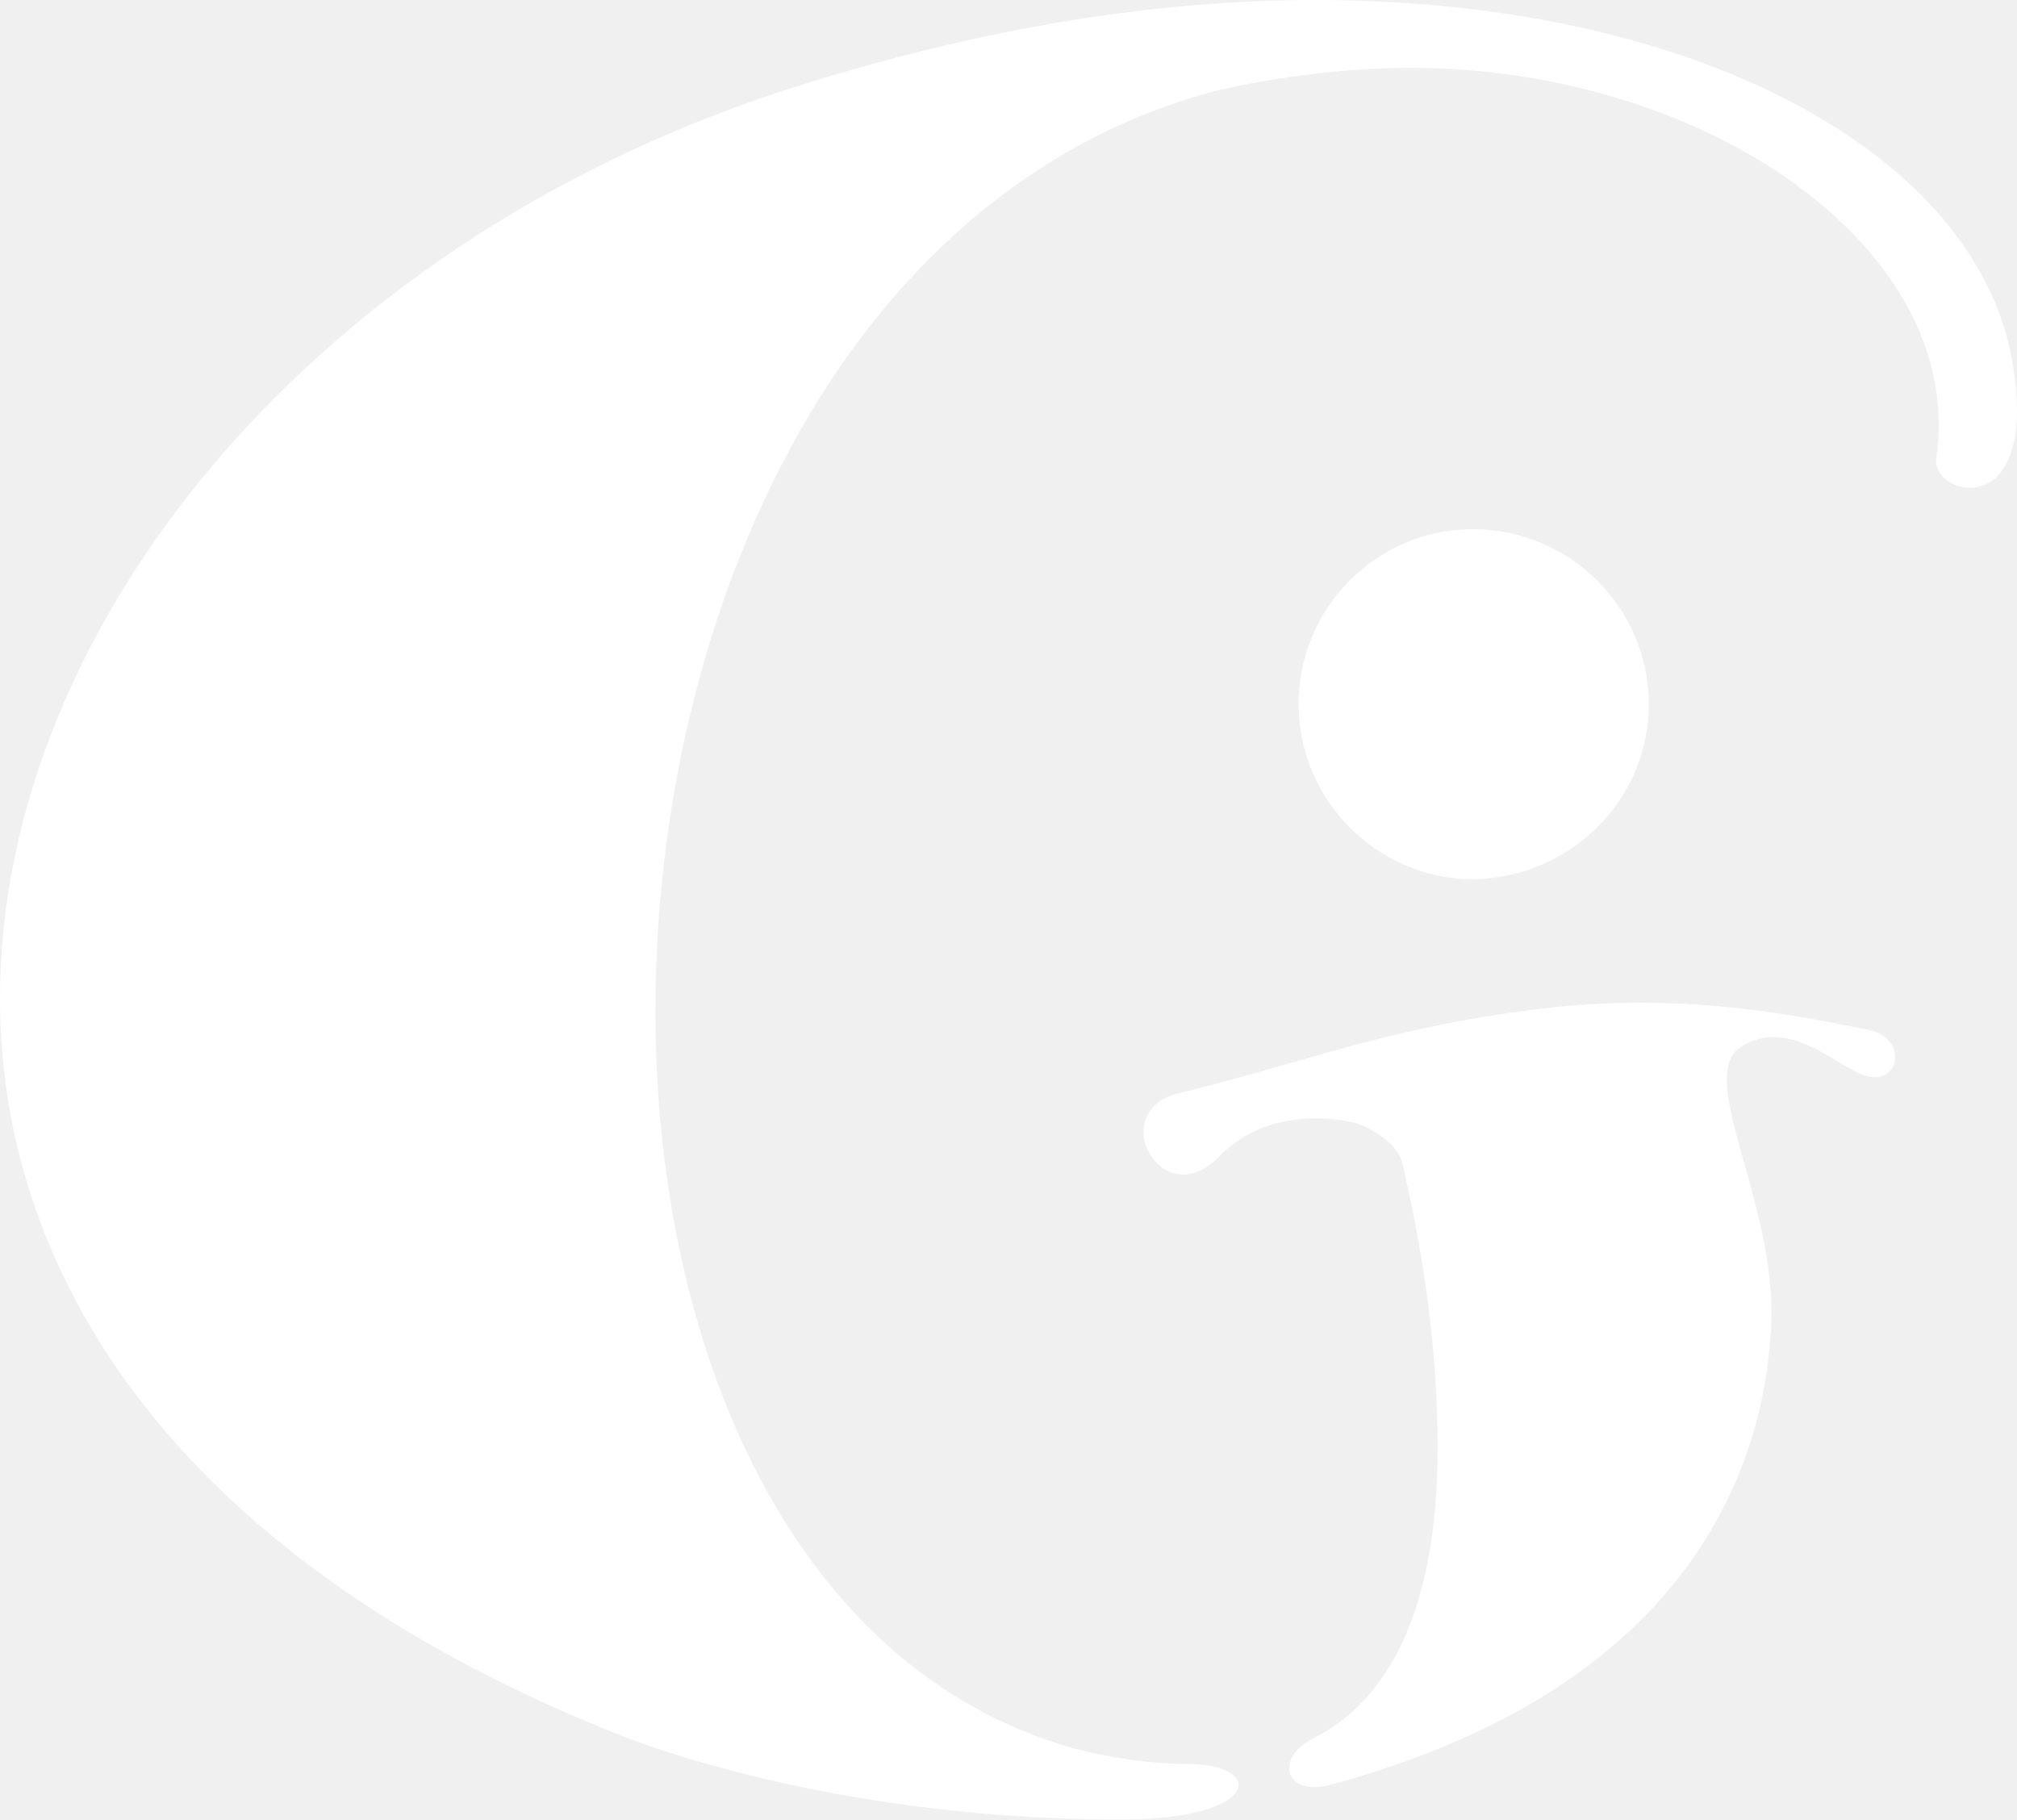
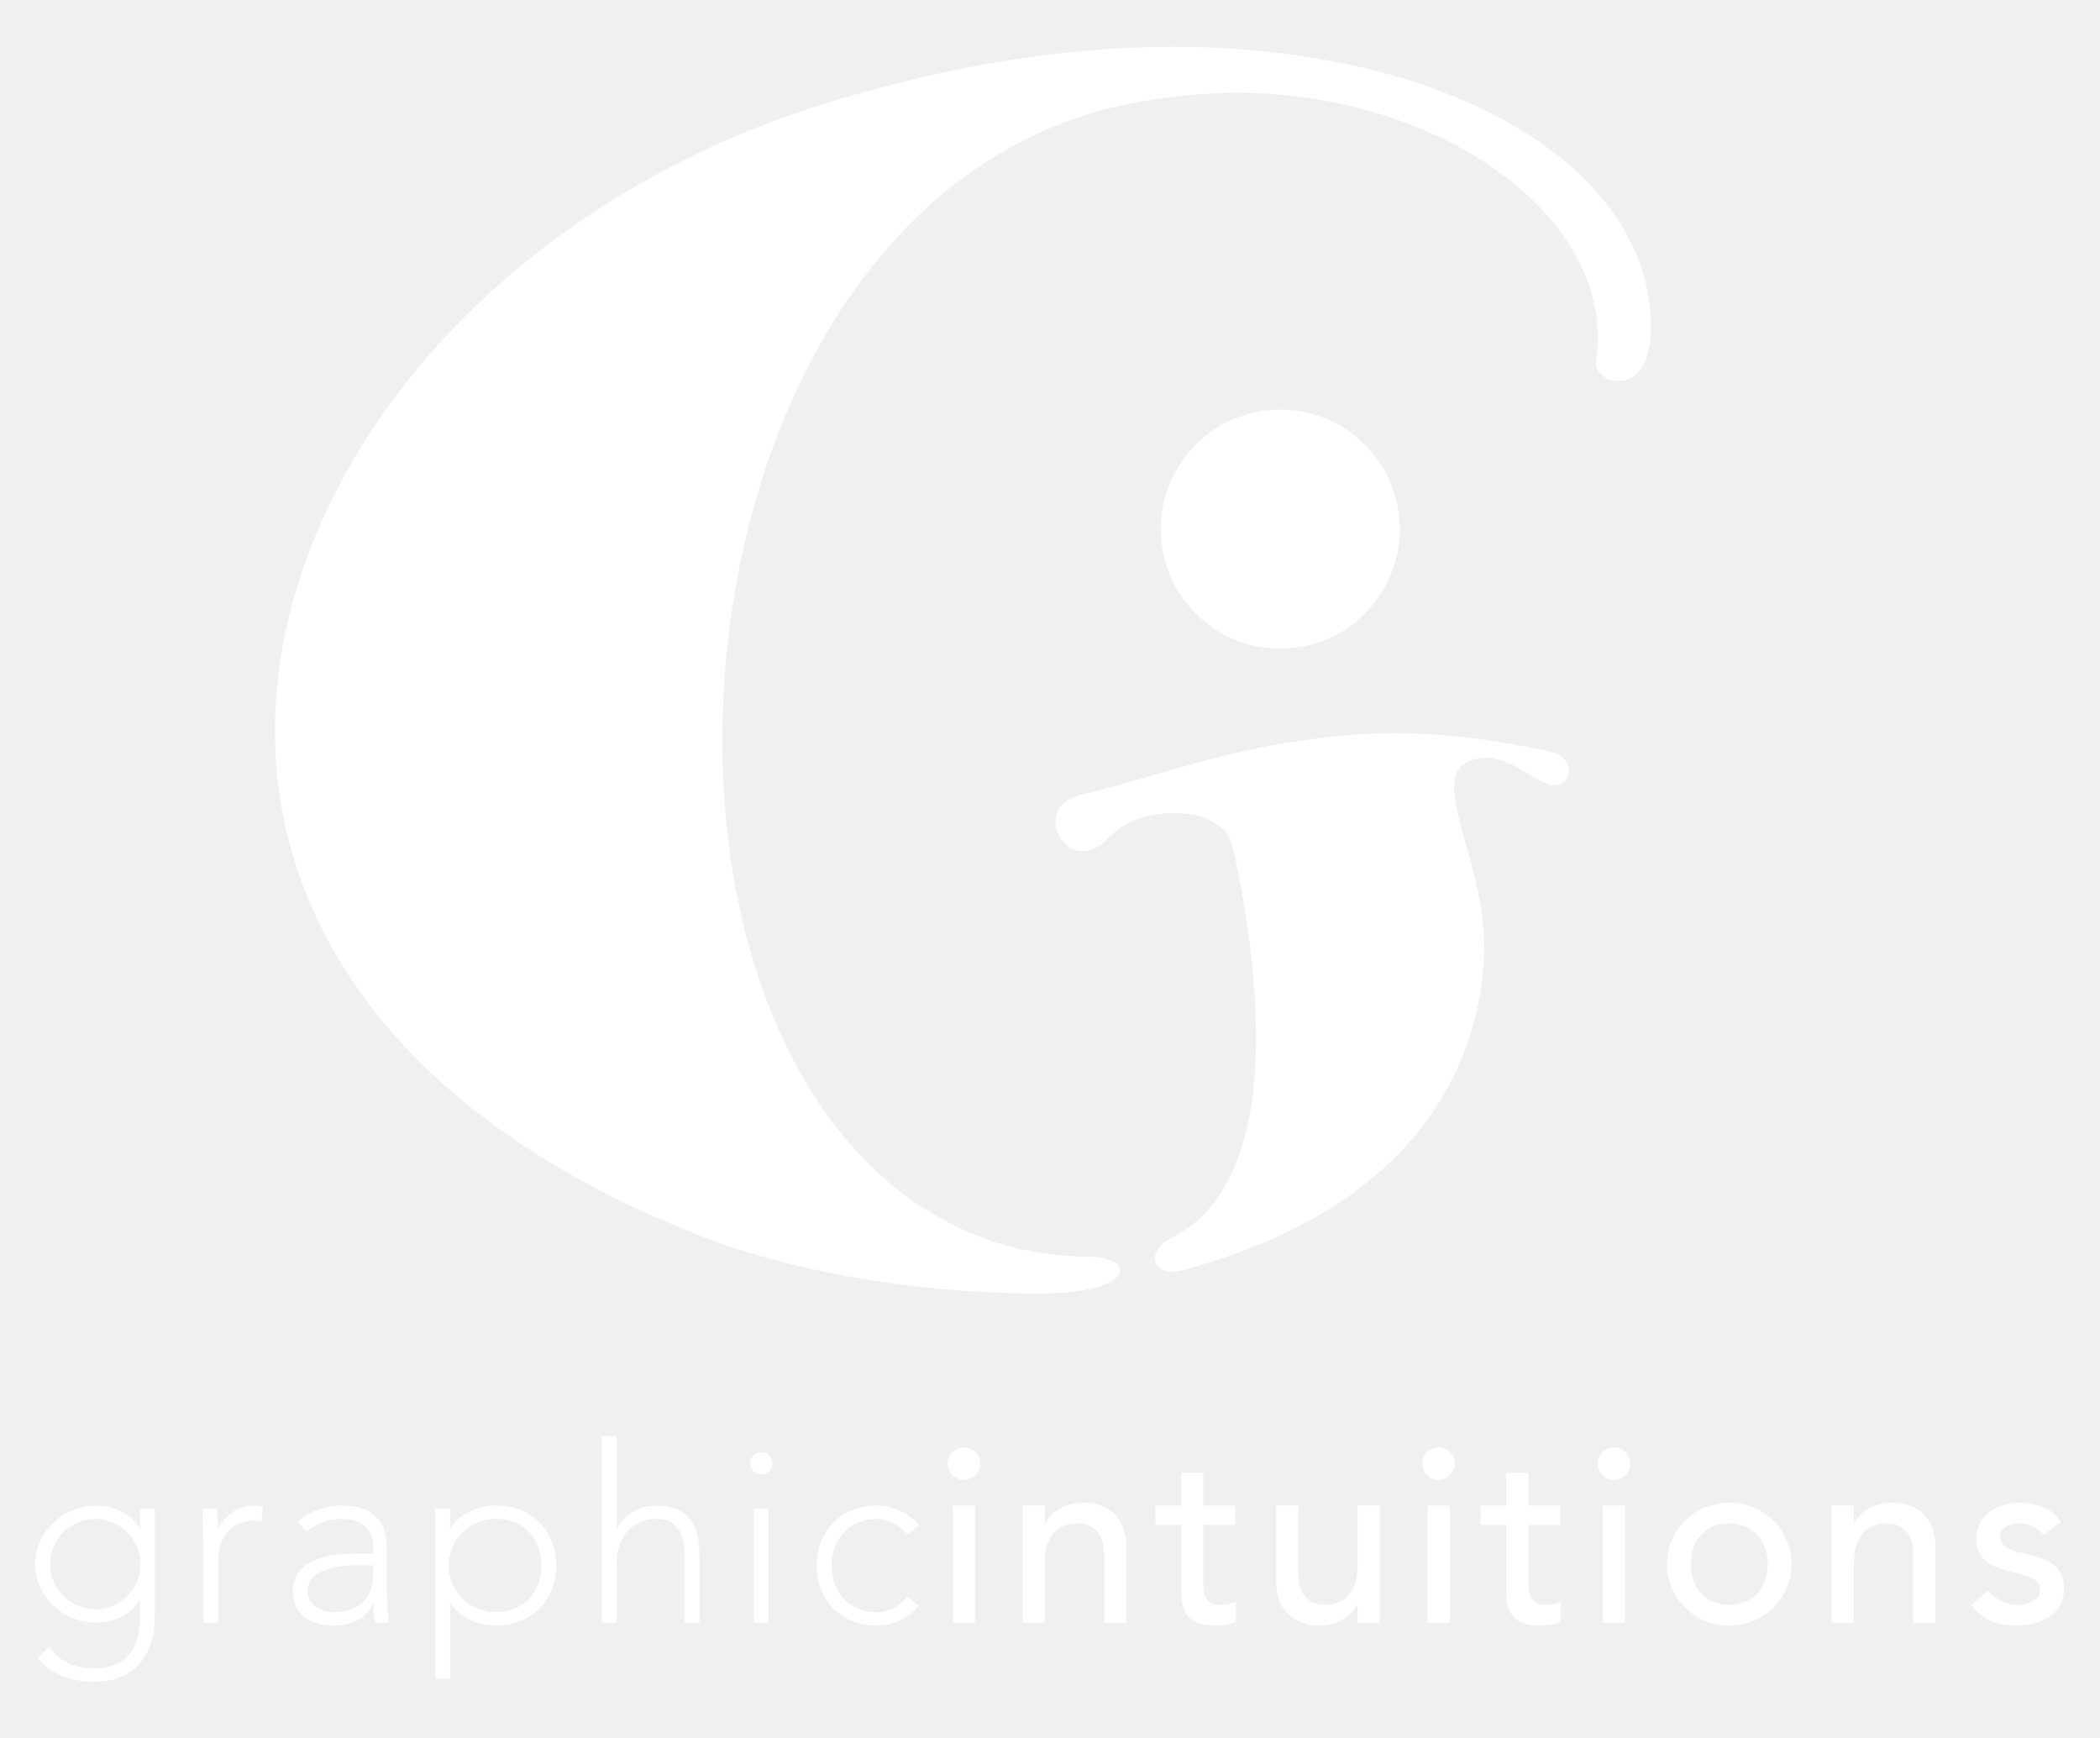
- <svg xmlns="http://www.w3.org/2000/svg" width="92" height="83" viewBox="0 0 92 83" fill="none">
-   <path d="M84.344 48.711C83.598 48.401 81.36 46.421 79.371 47.782C77.382 49.144 80.925 54.714 80.801 60.161C80.614 65.608 78.19 76.749 60.538 81.453C58.549 81.886 58.176 80.153 59.917 79.286C62.9 77.801 65.573 74.087 65.573 66.041C65.573 62.637 65.2 58.304 63.957 53.043C63.646 51.867 61.906 51.248 61.906 51.248C61.906 51.248 58.114 50.134 55.566 52.796C53.018 55.395 50.407 50.753 53.701 49.887C60.165 48.277 63.211 46.916 69.986 46.049C76.761 45.183 82.106 46.359 85.214 46.978C87.265 47.349 86.581 50.196 84.344 48.711Z" fill="white" />
-   <path d="M75.207 32.123C75.207 27.729 71.602 24.139 67.189 24.139C62.776 24.139 59.233 27.729 59.233 32.123C59.233 36.517 62.838 40.107 67.189 40.107C71.602 40.045 75.207 36.517 75.207 32.123Z" fill="white" />
-   <path d="M51.091 83C42.079 83 33.874 81.267 28.467 79.225C8.329 71.302 0 58.428 0 45.554C0 28.224 14.793 10.584 36.671 3.837C45 1.238 52.831 0 59.979 0C77.507 0 90.248 7.118 91.802 16.588C93.045 23.953 88.011 22.653 88.322 20.858C89.689 11.389 77.88 3.095 64.33 3.095C61.533 3.095 58.425 3.466 55.442 4.147C38.411 8.665 29.896 27.976 29.896 46.111C29.896 61.585 36.174 76.068 48.853 79.72C50.221 80.091 52.148 80.462 54.261 80.462C57.742 80.524 57.493 83 51.091 83Z" fill="white" />
+ <svg xmlns="http://www.w3.org/2000/svg" viewBox="0 0 225.83 186.81">
+   <style>.st0{fill:#fff}</style>
+   <g id="Layer_1">
+     <path class="st0" d="M165.29 83.74c-1.16-.45-4.79-3.71-7.96-1.46-3.18 2.24 2.53 11.22 2.28 19.99-.26 8.77-4.22 26.82-32.64 34.38-3.16.66-3.82-2.14-.97-3.54 4.8-2.38 9.07-8.37 9.07-21.42 0-5.53-.65-12.51-2.6-20.97-.49-1.95-3.25-2.92-3.25-2.92s-6.09-1.78-10.2 2.46c-4.1 4.24-8.34-3.28-2.97-4.73 10.4-2.6 15.27-4.84 26.21-6.2 10.94-1.37 19.46.52 24.5 1.49 3.25.69 2.16 5.34-1.47 2.92M150.53 56.9c0-7.1-5.75-12.85-12.85-12.85s-12.85 5.75-12.85 12.85 5.75 12.85 12.85 12.85c7.09 0 12.85-5.75 12.85-12.85" />
+     <path class="st0" d="M111.8 139.1c-14.54 0-27.69-2.78-36.36-6.15C43 120.26 29.57 99.44 29.57 78.61c0-27.96 23.77-56.52 59.01-67.43 13.42-4.16 26.01-6.15 37.48-6.15 28.25 0 48.66 11.5 51.18 26.77 1.96 11.9-6.11 9.84-5.59 6.94 2.24-15.27-16.78-28.76-38.6-28.76-4.47 0-9.51.59-14.26 1.78-27.41 7.36-41.11 38.49-41.11 67.84 0 24.99 10.07 48.39 30.48 54.34 2.24.59 5.31 1.19 8.67 1.19 5.65 0 5.26 3.97-5.03 3.97" />
+     <g>
+       <path class="st0" d="M10.25 163.34c-2.68 0-4.86 2.18-4.86 4.86s2.18 4.86 4.86 4.86 4.86-2.18 4.86-4.86c-.01-2.68-2.18-4.86-4.86-4.86m6.39 10.35c0 6.11-4.03 7.17-6.53 7.17-2.47 0-4.83-.95-6.08-2.57l1.25-1.17c1.11 1.57 2.92 2.31 4.83 2.31 4.86 0 4.94-4.25 4.94-5.63v-1.7H15c-.93 1.46-2.55 2.39-4.65 2.39-3.61 0-6.56-2.84-6.56-6.29s2.95-6.29 6.56-6.29c2.1 0 3.72.93 4.65 2.39h.06v-2.07h1.59v11.46zM21.88 165.68c0-.9-.13-2.81-.13-3.45h1.59c.03.9.05 1.91.11 2.15.8-1.43 2.07-2.47 3.9-2.47.32 0 .61.05.93.13l-.18 1.57c-.24-.08-.45-.11-.61-.11-2.76 0-4.01 1.91-4.01 4.3v6.69h-1.59v-8.81zM38.39 168.33c-2.66 0-5.31.66-5.31 2.76 0 1.51 1.46 2.28 2.79 2.28 3.4 0 4.27-2.18 4.27-4.22v-.82h-1.75zm3.19 1.01c0 2.39.05 3.74.24 5.15h-1.49c-.11-.61-.16-1.3-.16-1.99h-.05c-.9 1.57-2.23 2.31-4.3 2.31-2.1 0-4.33-1.04-4.33-3.64 0-3.74 4.38-4.11 6.8-4.11h1.86v-.75c0-2.12-1.49-2.97-3.45-2.97-1.43 0-2.65.45-3.74 1.38l-.93-1.09c1.17-1.11 3.08-1.73 4.67-1.73 2.98 0 4.89 1.33 4.89 4.43v3.01zM53.37 173.37c3 0 4.86-2.26 4.86-5.02s-1.86-5.02-4.86-5.02c-2.9 0-5.13 2.26-5.13 5.02.01 2.77 2.23 5.02 5.13 5.02m-6.56-11.15h1.59v2.15h.06c.98-1.7 3.08-2.47 4.91-2.47 3.77 0 6.45 2.71 6.45 6.45s-2.68 6.45-6.45 6.45c-1.83 0-3.93-.77-4.91-2.47h-.06v8.2h-1.59v-18.31zM64.71 154.42h1.59v9.96h.06c.64-1.35 2.2-2.47 4.19-2.47 3.82 0 4.67 2.6 4.67 5.28v7.3h-1.59v-7.22c0-1.99-.56-3.93-3.08-3.93-2.36 0-4.25 1.65-4.25 5.02v6.13h-1.59v-20.07zM81.07 162.22h1.59v12.27h-1.59v-12.27zm.79-6.05c.66 0 1.19.53 1.19 1.19 0 .66-.53 1.2-1.19 1.2-.66 0-1.19-.53-1.19-1.2 0-.66.53-1.19 1.19-1.19M98.78 172.68c-1.19 1.43-2.76 2.12-4.51 2.12-3.77 0-6.45-2.71-6.45-6.45s2.68-6.45 6.45-6.45c1.78 0 3.37.77 4.57 2.12l-1.27.96c-.93-1.01-2.02-1.64-3.29-1.64-3 0-4.86 2.26-4.86 5.02s1.86 5.02 4.86 5.02c1.33 0 2.47-.69 3.29-1.7l1.21 1zM102.47 161.91h2.39v12.59h-2.39v-12.59zm1.19-6.27c.96 0 1.75.8 1.75 1.75s-.8 1.75-1.75 1.75c-.96 0-1.75-.8-1.75-1.75s.8-1.75 1.75-1.75M109.98 161.9h2.39v1.94h.05c.61-1.33 2.2-2.26 4.14-2.26 2.44 0 4.56 1.46 4.56 4.81v8.1h-2.39v-7.43c0-2.36-1.35-3.24-2.87-3.24-1.99 0-3.5 1.27-3.5 4.19v6.48h-2.39V161.9zM132.82 163.98h-3.43v5.71c0 1.41 0 2.89 1.81 2.89.56 0 1.22-.08 1.7-.37v2.18c-.56.32-1.67.42-2.15.42-3.69 0-3.74-2.26-3.74-4.27v-6.56h-2.76v-2.07h2.76v-3.53h2.39v3.53h3.43v2.07zM148.38 174.49h-2.39v-1.94h-.05c-.61 1.33-2.2 2.26-4.14 2.26-2.44 0-4.57-1.46-4.57-4.81v-8.1h2.39v7.43c0 2.36 1.35 3.24 2.87 3.24 1.99 0 3.5-1.27 3.5-4.19v-6.48h2.39v12.59zM153.51 161.91h2.39v12.59h-2.39v-12.59zm1.19-6.27c.96 0 1.75.8 1.75 1.75s-.8 1.75-1.75 1.75c-.96 0-1.75-.8-1.75-1.75s.8-1.75 1.75-1.75M167.77 163.98h-3.43v5.71c0 1.41 0 2.89 1.81 2.89.56 0 1.22-.08 1.7-.37v2.18c-.56.32-1.67.42-2.15.42-3.69 0-3.74-2.26-3.74-4.27v-6.56h-2.76v-2.07h2.76v-3.53h2.39v3.53h3.43v2.07zM172.36 161.91h2.39v12.59h-2.39v-12.59zm1.2-6.27c.96 0 1.75.8 1.75 1.75s-.8 1.75-1.75 1.75c-.96 0-1.75-.8-1.75-1.75s.79-1.75 1.75-1.75M185.96 172.58c2.55 0 4.14-1.83 4.14-4.38s-1.59-4.38-4.14-4.38-4.14 1.83-4.14 4.38 1.59 4.38 4.14 4.38m0-10.99c3.74 0 6.69 2.95 6.69 6.61s-2.95 6.61-6.69 6.61-6.69-2.95-6.69-6.61c0-3.67 2.94-6.61 6.69-6.61M196.98 161.9h2.39v1.94h.05c.61-1.33 2.2-2.26 4.14-2.26 2.44 0 4.57 1.46 4.57 4.81v8.1h-2.39v-7.43c0-2.36-1.35-3.24-2.87-3.24-1.99 0-3.5 1.27-3.5 4.19v6.48h-2.39V161.9zM219.76 165.06c-.56-.69-1.38-1.25-2.57-1.25-1.11 0-2.1.51-2.1 1.41 0 1.52 2.15 1.73 3.21 1.97 2.07.5 3.66 1.3 3.66 3.66 0 2.84-2.6 3.96-5.1 3.96-2.07 0-3.61-.53-4.86-2.23l1.81-1.49c.77.77 1.67 1.49 3.05 1.49 1.22 0 2.55-.5 2.55-1.59 0-1.43-1.99-1.7-3.03-1.94-2.04-.5-3.85-1.17-3.85-3.58 0-2.63 2.41-3.88 4.78-3.88 1.67 0 3.4.58 4.3 2.07l-1.85 1.4z" />
+     </g>
+   </g>
</svg>
